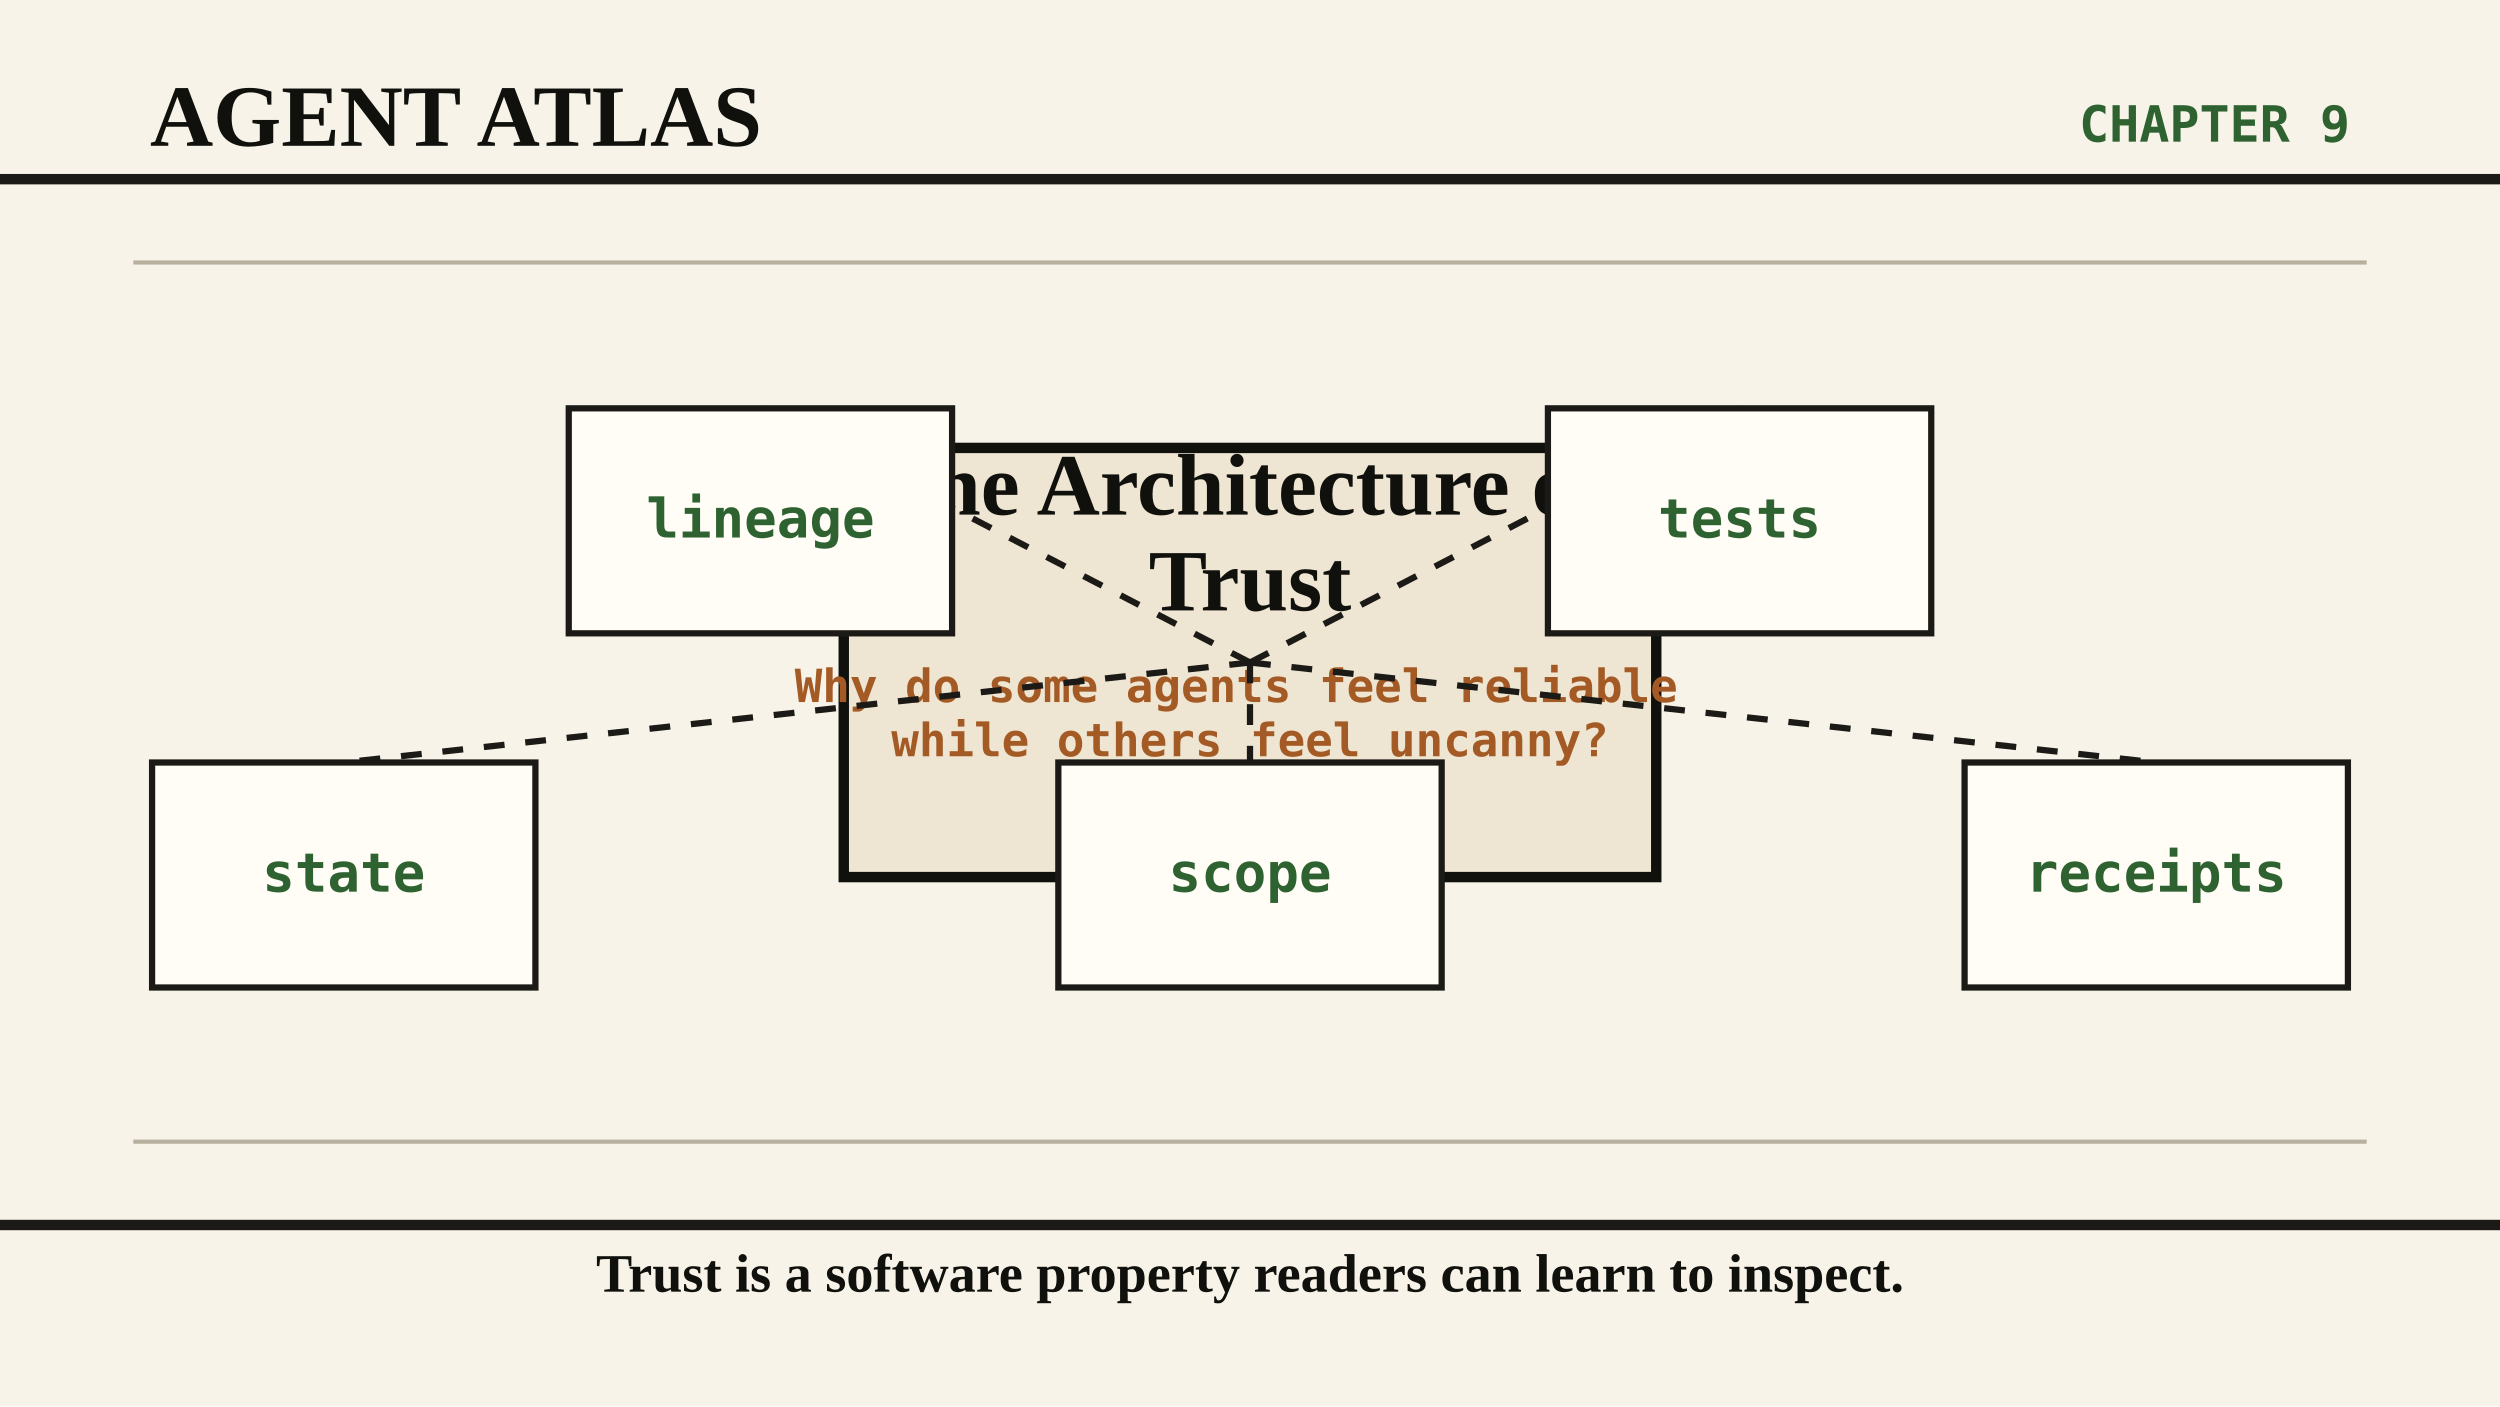
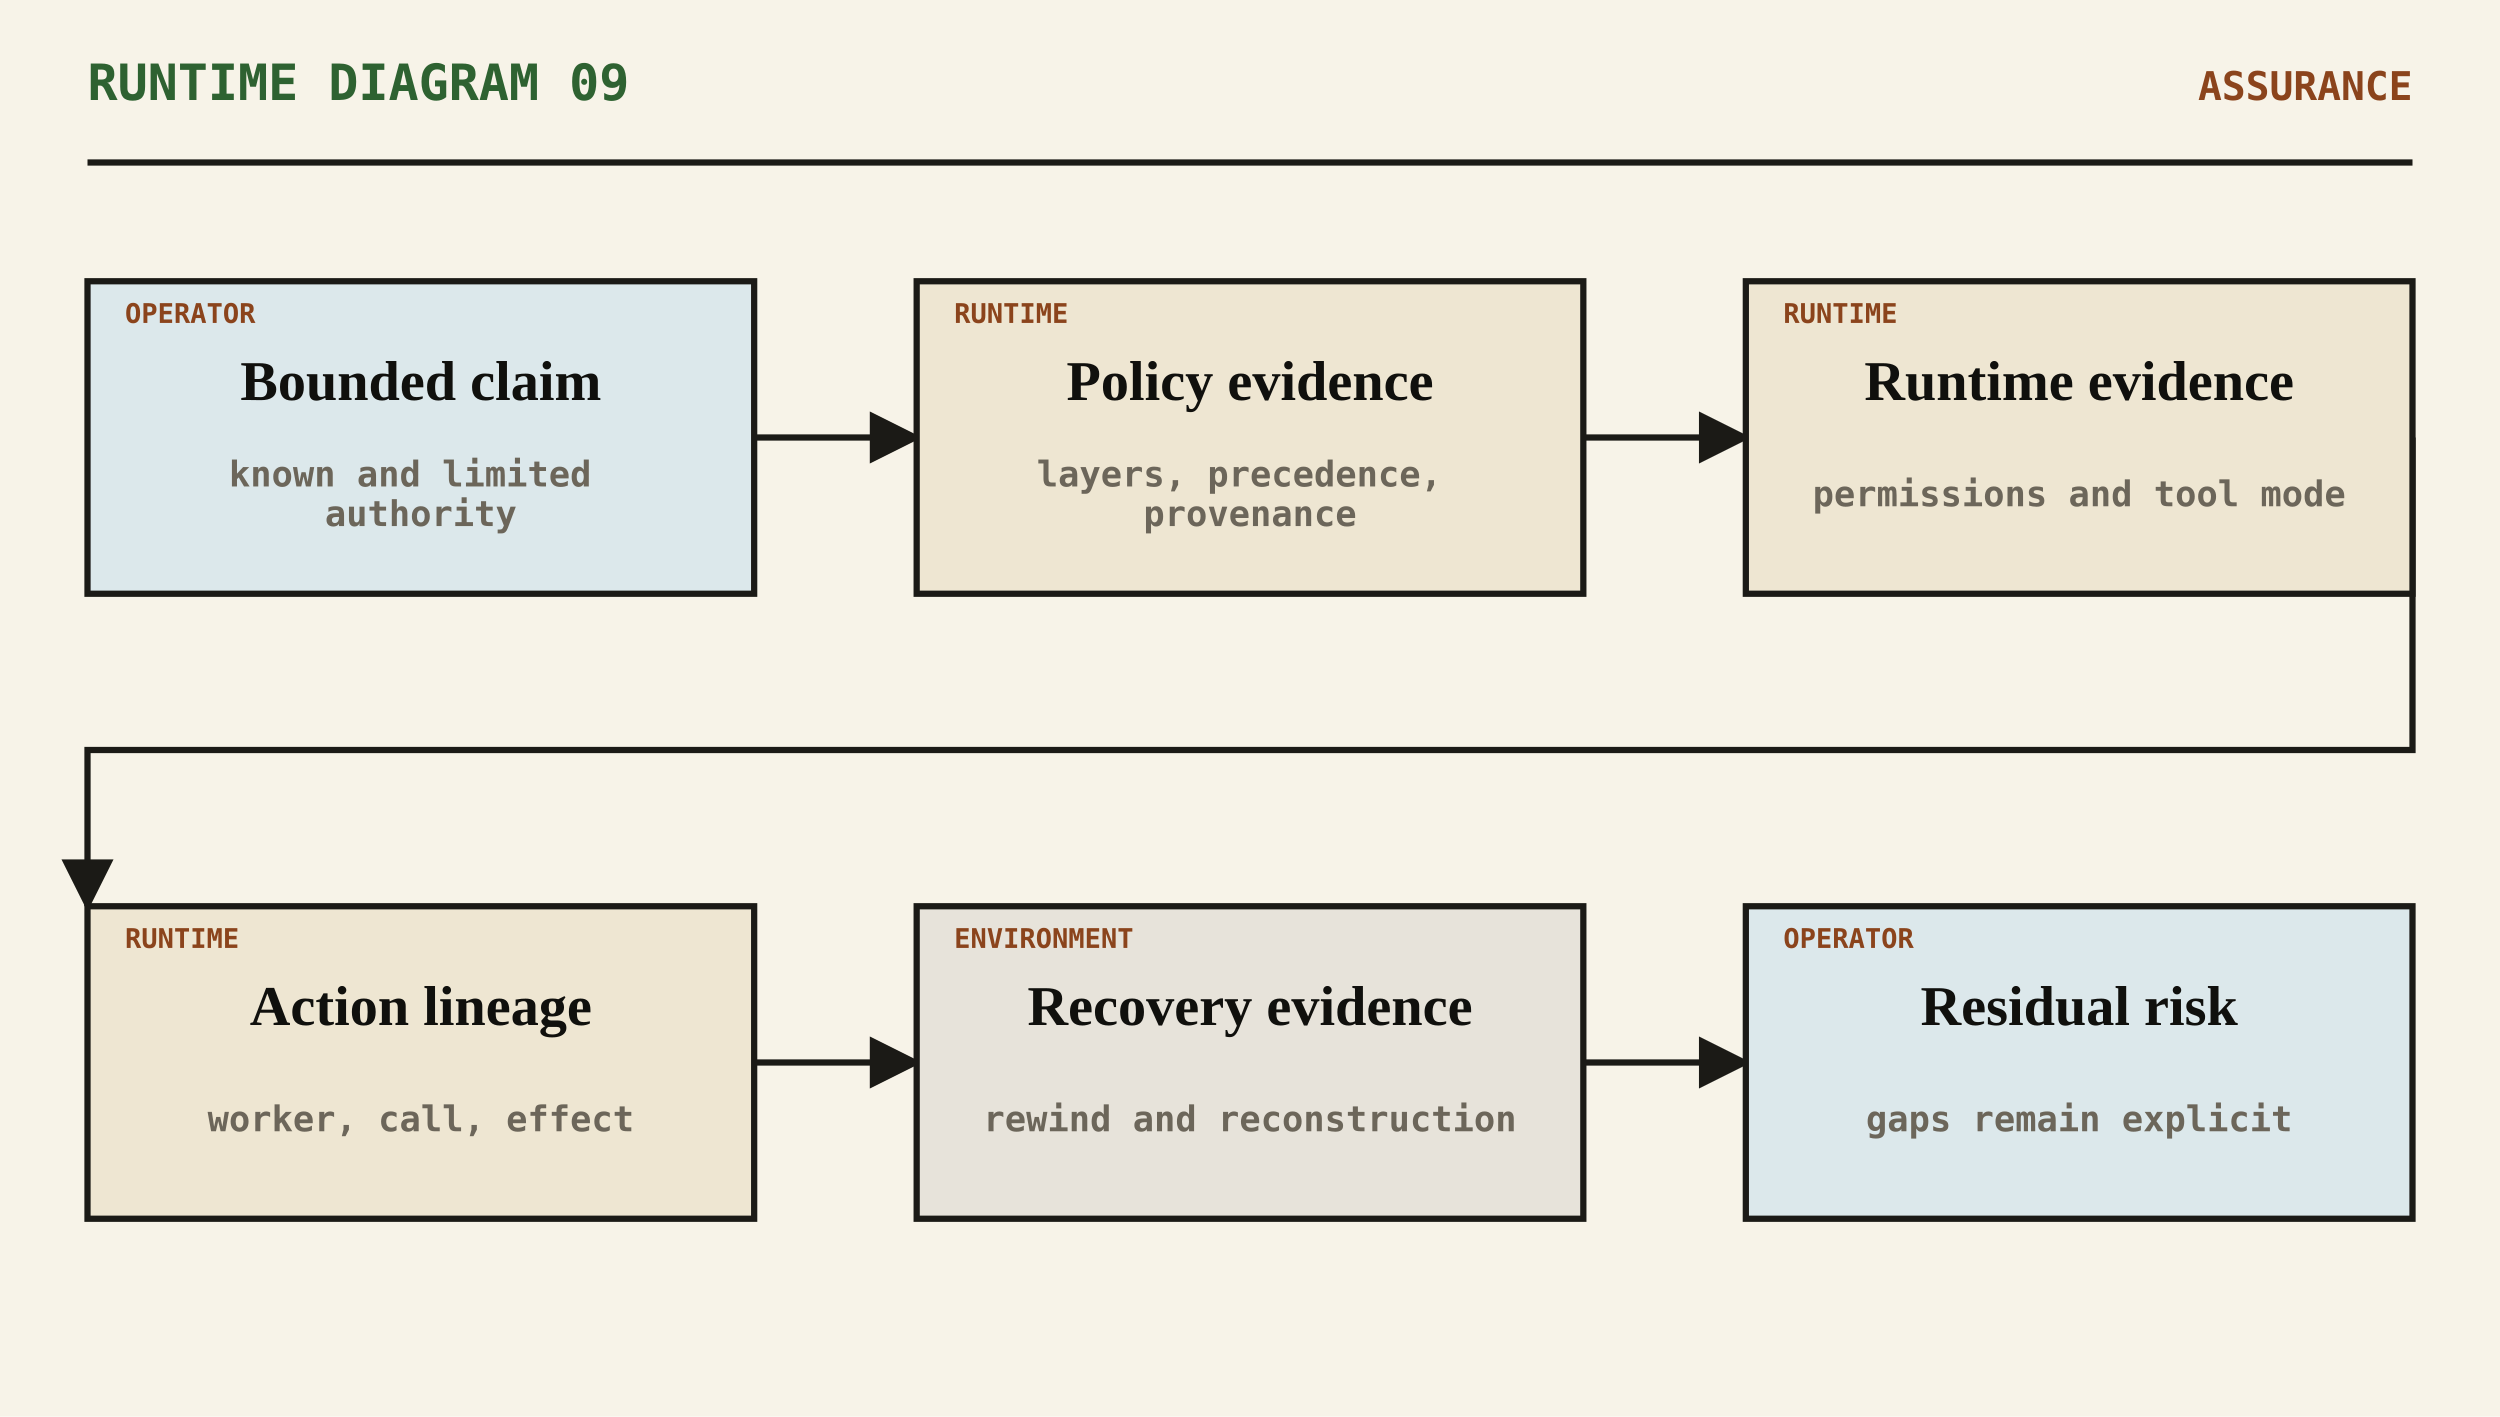
- <svg xmlns="http://www.w3.org/2000/svg" viewBox="0 0 1200 675" role="img" aria-labelledby="title desc">
-   <rect width="1200" height="675" fill="#f7f3e8" />
-   <path d="M0 86H1200M0 588H1200" stroke="#1b1a16" stroke-width="5" />
-   <path d="M64 126H1136M64 548H1136" stroke="#b8b09f" stroke-width="2" />
-   <text x="72" y="70" font-family="Georgia, 'Times New Roman', serif" font-size="42" font-weight="900" fill="#10100d">AGENT ATLAS</text>
-   <text x="1128" y="68" text-anchor="end" font-family="SFMono-Regular, Consolas, monospace" font-size="24" font-weight="800" fill="#2e6231">CHAPTER 9</text>
-   <rect x="405" y="215" width="390" height="206" rx="0" fill="#eee6d2" stroke="#10100d" stroke-width="5" />
-   <text x="600" y="247" text-anchor="middle" font-family="Georgia, 'Times New Roman', serif" font-size="42" font-weight="900" fill="#10100d">
-     <tspan x="600" dy="0">The Architecture of</tspan>
-     <tspan x="600" dy="46">Trust</tspan>
-   </text>
-   <text x="600" y="337" text-anchor="middle" font-family="SFMono-Regular, Consolas, monospace" font-size="22" font-weight="800" fill="#a45a25">
-     <tspan x="600" dy="0">Why do some agents feel reliable</tspan>
-     <tspan x="600" dy="26">while others feel uncanny?</tspan>
-   </text>
+ <svg xmlns="http://www.w3.org/2000/svg" viewBox="0 0 1200 680" role="img" aria-labelledby="title desc">
+   <defs>
+     <marker id="arrow" viewBox="0 0 12 12" refX="10" refY="6" markerWidth="10" markerHeight="10" orient="auto-start-reverse">
+       <path d="M1 1L11 6L1 11Z" fill="#1b1a16" />
+     </marker>
+     <pattern id="hatch" width="12" height="12" patternUnits="userSpaceOnUse" patternTransform="rotate(45)">
+       <line x1="0" y1="0" x2="0" y2="12" stroke="#c3bbab" stroke-width="4" />
+     </pattern>
+   </defs>
+   <rect width="1200" height="680" fill="#f7f3e8" />
+   <line x1="42" y1="78" x2="1158" y2="78" stroke="#1b1a16" stroke-width="3" />
+   <text x="42" y="48" font-family="SFMono-Regular, Consolas, monospace" font-size="24" font-weight="800" fill="#2e6231">RUNTIME DIAGRAM 09</text>
+   <text x="1158" y="48" text-anchor="end" font-family="SFMono-Regular, Consolas, monospace" font-size="19" font-weight="800" fill="#8b441c">ASSURANCE</text>
+   <path d="M362 210L440 210" fill="none" stroke="#1b1a16" stroke-width="3" marker-end="url(#arrow)" />
+   <path d="M760 210L838 210" fill="none" stroke="#1b1a16" stroke-width="3" marker-end="url(#arrow)" />
+   <path d="M1158 210V360H42V435" fill="none" stroke="#1b1a16" stroke-width="3" marker-end="url(#arrow)" />
+   <path d="M362 510L440 510" fill="none" stroke="#1b1a16" stroke-width="3" marker-end="url(#arrow)" />
+   <path d="M760 510L838 510" fill="none" stroke="#1b1a16" stroke-width="3" marker-end="url(#arrow)" />
  <g>
-     <line x1="600" y1="318" x2="165" y2="366" stroke="#1b1a16" stroke-width="3" stroke-dasharray="10 10" />
-     <rect x="73" y="366" width="184" height="108" rx="0" fill="#fffdf5" stroke="#1b1a16" stroke-width="3" />
-     <text x="165" y="428" text-anchor="middle" font-family="SFMono-Regular, Consolas, monospace" font-size="26" font-weight="800" fill="#2e6231">state</text>
+     <rect x="42" y="135" width="320" height="150" fill="#dce8eb" stroke="#1b1a16" stroke-width="3" />
+     <text x="60" y="155" font-family="SFMono-Regular, Consolas, monospace" font-size="13" font-weight="800" fill="#8b441c">OPERATOR</text>
+     <text x="202" y="192" text-anchor="middle" font-family="Georgia, 'Times New Roman', serif" font-size="27" font-weight="900" fill="#10100d">
+       <tspan x="202" dy="0">Bounded claim</tspan>
+     </text>
+     <text x="202" y="233.5" text-anchor="middle" font-family="SFMono-Regular, Consolas, monospace" font-size="17" font-weight="700" fill="#6c665a">
+       <tspan x="202" dy="0">known and limited</tspan>
+       <tspan x="202" dy="19">authority</tspan>
+     </text>
  </g>
  <g>
-     <line x1="600" y1="318" x2="365" y2="196" stroke="#1b1a16" stroke-width="3" stroke-dasharray="10 10" />
-     <rect x="273" y="196" width="184" height="108" rx="0" fill="#fffdf5" stroke="#1b1a16" stroke-width="3" />
-     <text x="365" y="258" text-anchor="middle" font-family="SFMono-Regular, Consolas, monospace" font-size="26" font-weight="800" fill="#2e6231">lineage</text>
+     <rect x="440" y="135" width="320" height="150" fill="#eee6d2" stroke="#1b1a16" stroke-width="3" />
+     <text x="458" y="155" font-family="SFMono-Regular, Consolas, monospace" font-size="13" font-weight="800" fill="#8b441c">RUNTIME</text>
+     <text x="600" y="192" text-anchor="middle" font-family="Georgia, 'Times New Roman', serif" font-size="27" font-weight="900" fill="#10100d">
+       <tspan x="600" dy="0">Policy evidence</tspan>
+     </text>
+     <text x="600" y="233.5" text-anchor="middle" font-family="SFMono-Regular, Consolas, monospace" font-size="17" font-weight="700" fill="#6c665a">
+       <tspan x="600" dy="0">layers, precedence,</tspan>
+       <tspan x="600" dy="19">provenance</tspan>
+     </text>
  </g>
  <g>
-     <line x1="600" y1="318" x2="600" y2="366" stroke="#1b1a16" stroke-width="3" stroke-dasharray="10 10" />
-     <rect x="508" y="366" width="184" height="108" rx="0" fill="#fffdf5" stroke="#1b1a16" stroke-width="3" />
-     <text x="600" y="428" text-anchor="middle" font-family="SFMono-Regular, Consolas, monospace" font-size="26" font-weight="800" fill="#2e6231">scope</text>
+     <rect x="838" y="135" width="320" height="150" fill="#eee6d2" stroke="#1b1a16" stroke-width="3" />
+     <text x="856" y="155" font-family="SFMono-Regular, Consolas, monospace" font-size="13" font-weight="800" fill="#8b441c">RUNTIME</text>
+     <text x="998" y="192" text-anchor="middle" font-family="Georgia, 'Times New Roman', serif" font-size="27" font-weight="900" fill="#10100d">
+       <tspan x="998" dy="0">Runtime evidence</tspan>
+     </text>
+     <text x="998" y="243" text-anchor="middle" font-family="SFMono-Regular, Consolas, monospace" font-size="17" font-weight="700" fill="#6c665a">
+       <tspan x="998" dy="0">permissions and tool mode</tspan>
+     </text>
  </g>
  <g>
-     <line x1="600" y1="318" x2="835" y2="196" stroke="#1b1a16" stroke-width="3" stroke-dasharray="10 10" />
-     <rect x="743" y="196" width="184" height="108" rx="0" fill="#fffdf5" stroke="#1b1a16" stroke-width="3" />
-     <text x="835" y="258" text-anchor="middle" font-family="SFMono-Regular, Consolas, monospace" font-size="26" font-weight="800" fill="#2e6231">tests</text>
+     <rect x="42" y="435" width="320" height="150" fill="#eee6d2" stroke="#1b1a16" stroke-width="3" />
+     <text x="60" y="455" font-family="SFMono-Regular, Consolas, monospace" font-size="13" font-weight="800" fill="#8b441c">RUNTIME</text>
+     <text x="202" y="492" text-anchor="middle" font-family="Georgia, 'Times New Roman', serif" font-size="27" font-weight="900" fill="#10100d">
+       <tspan x="202" dy="0">Action lineage</tspan>
+     </text>
+     <text x="202" y="543" text-anchor="middle" font-family="SFMono-Regular, Consolas, monospace" font-size="17" font-weight="700" fill="#6c665a">
+       <tspan x="202" dy="0">worker, call, effect</tspan>
+     </text>
  </g>
  <g>
-     <line x1="600" y1="318" x2="1035" y2="366" stroke="#1b1a16" stroke-width="3" stroke-dasharray="10 10" />
-     <rect x="943" y="366" width="184" height="108" rx="0" fill="#fffdf5" stroke="#1b1a16" stroke-width="3" />
-     <text x="1035" y="428" text-anchor="middle" font-family="SFMono-Regular, Consolas, monospace" font-size="26" font-weight="800" fill="#2e6231">receipts</text>
+     <rect x="440" y="435" width="320" height="150" fill="#e7e3da" stroke="#1b1a16" stroke-width="3" />
+     <text x="458" y="455" font-family="SFMono-Regular, Consolas, monospace" font-size="13" font-weight="800" fill="#8b441c">ENVIRONMENT</text>
+     <text x="600" y="492" text-anchor="middle" font-family="Georgia, 'Times New Roman', serif" font-size="27" font-weight="900" fill="#10100d">
+       <tspan x="600" dy="0">Recovery evidence</tspan>
+     </text>
+     <text x="600" y="543" text-anchor="middle" font-family="SFMono-Regular, Consolas, monospace" font-size="17" font-weight="700" fill="#6c665a">
+       <tspan x="600" dy="0">rewind and reconstruction</tspan>
+     </text>
  </g>
-   <text x="600" y="620" text-anchor="middle" font-family="Georgia, 'Times New Roman', serif" font-size="26" font-weight="700" fill="#10100d">
-     <tspan x="600" dy="0">Trust is a software property readers can learn to inspect.</tspan>
-   </text>
+   <g>
+     <rect x="838" y="435" width="320" height="150" fill="#dce8eb" stroke="#1b1a16" stroke-width="3" />
+     <text x="856" y="455" font-family="SFMono-Regular, Consolas, monospace" font-size="13" font-weight="800" fill="#8b441c">OPERATOR</text>
+     <text x="998" y="492" text-anchor="middle" font-family="Georgia, 'Times New Roman', serif" font-size="27" font-weight="900" fill="#10100d">
+       <tspan x="998" dy="0">Residual risk</tspan>
+     </text>
+     <text x="998" y="543" text-anchor="middle" font-family="SFMono-Regular, Consolas, monospace" font-size="17" font-weight="700" fill="#6c665a">
+       <tspan x="998" dy="0">gaps remain explicit</tspan>
+     </text>
+   </g>
</svg>
